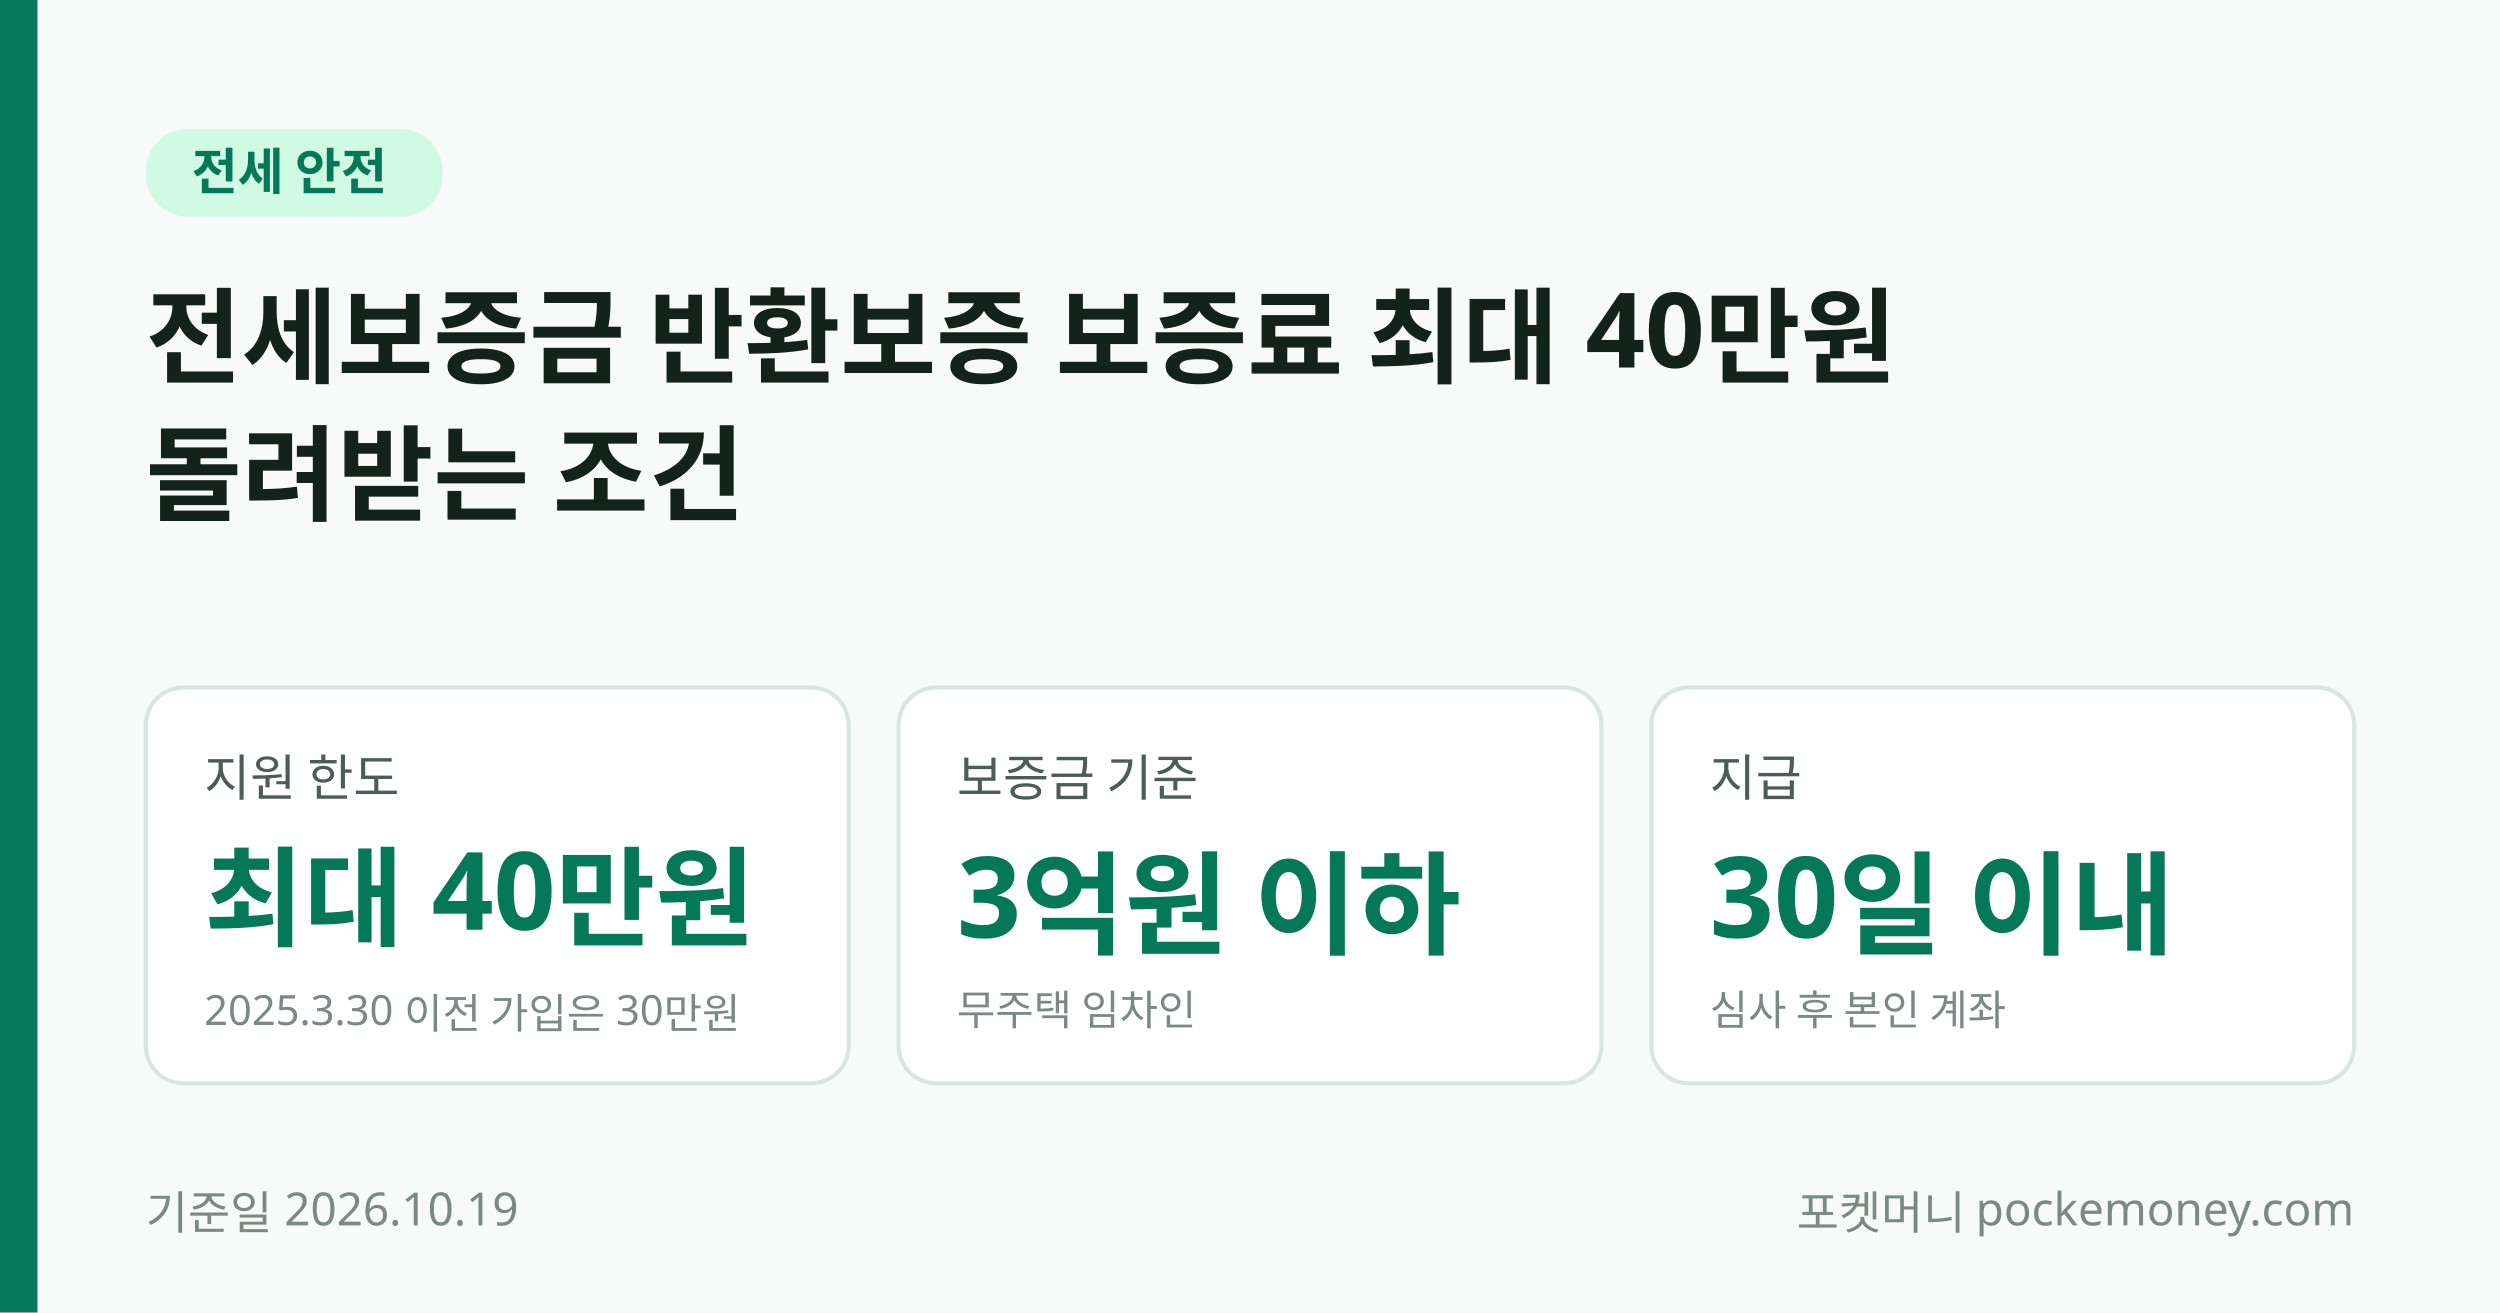
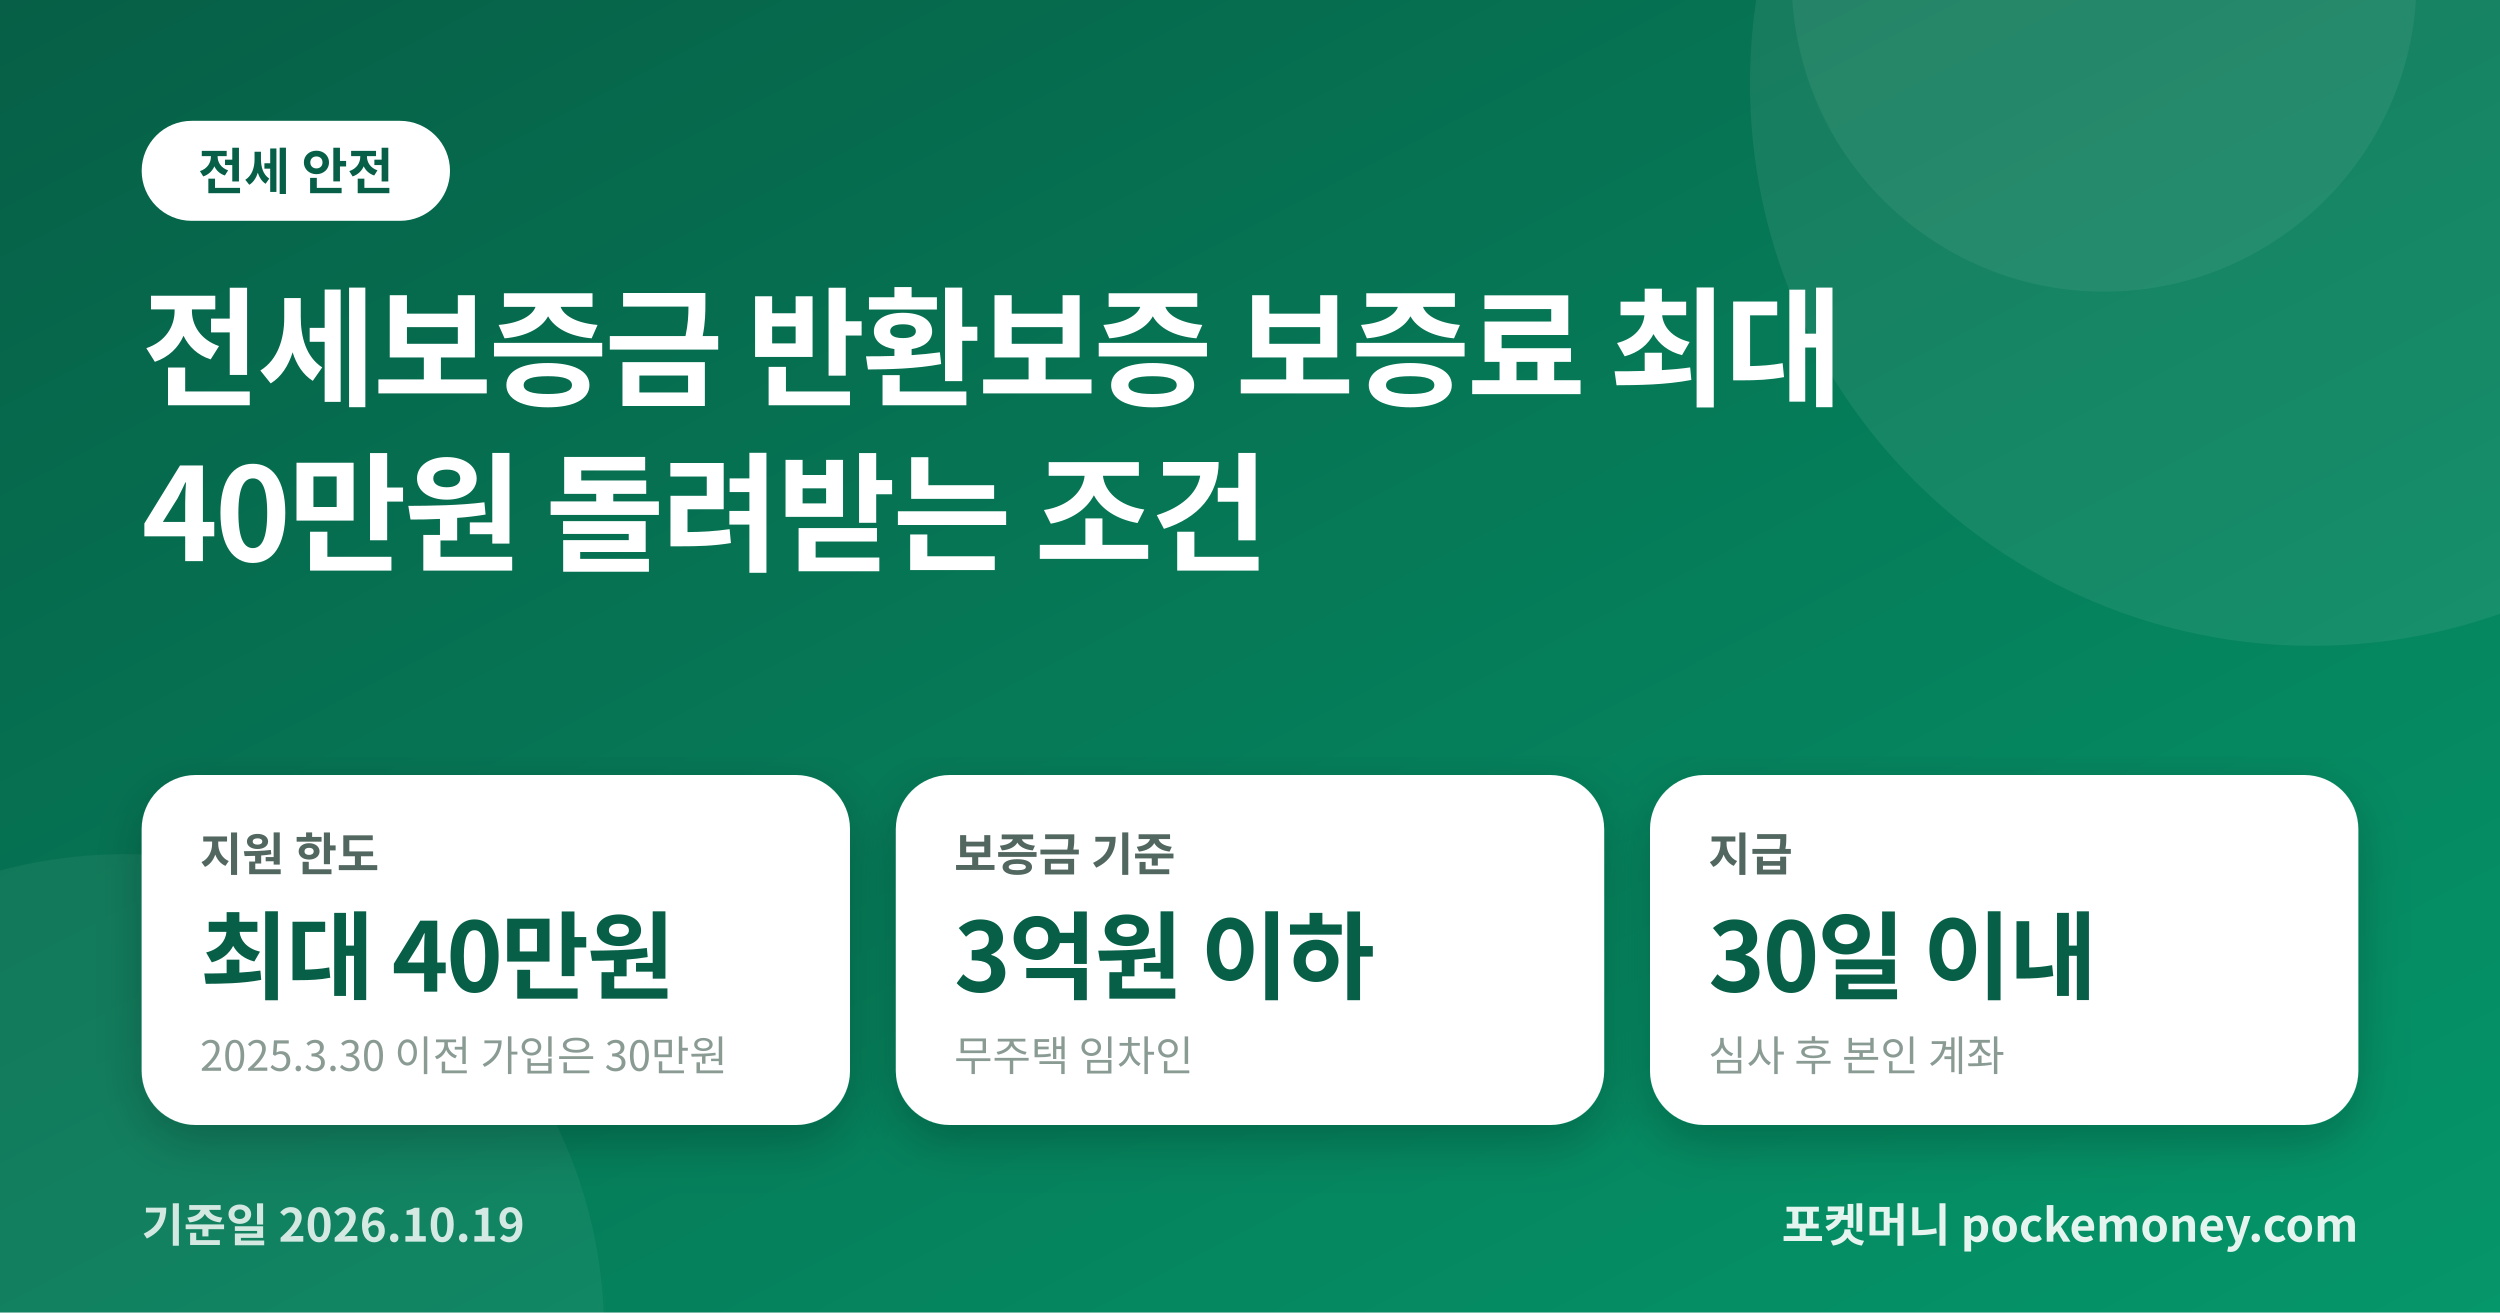
- <svg xmlns="http://www.w3.org/2000/svg" width="1200" height="630" viewBox="0 0 1200 630" role="img" aria-label="전세보증금 반환보증 보증료 최대 40만원 돌려받는 조건">
-   <rect width="1200" height="630" fill="#f7faf8" />
-   <rect x="0" y="0" width="1200" height="630" fill="#f7faf8" />
-   <rect x="0" y="0" width="18" height="630" fill="#047857" />
-   <rect x="70" y="62" rx="20" ry="20" width="142.4" height="42" fill="#d1fae5" />
-   <text x="92" y="91" font-family="NanumGothic, 'Noto Sans KR', sans-serif" font-size="24" font-weight="700" fill="#047857" text-anchor="start">전세 안전</text>
-   <text x="70" y="180" font-family="NanumGothic, 'Noto Sans KR', sans-serif" font-size="50" font-weight="700" fill="#13221b" text-anchor="start">전세보증금 반환보증 보증료 최대 40만원</text>
-   <text x="70" y="246" font-family="NanumGothic, 'Noto Sans KR', sans-serif" font-size="50" font-weight="700" fill="#13221b" text-anchor="start">돌려받는 조건</text>
-   <rect x="70" y="330" width="337.333" height="190" rx="18" fill="#ffffff" stroke="#d9e5df" stroke-width="2" />
-   <text x="98" y="382" font-family="NanumGothic, 'Noto Sans KR', sans-serif" font-size="24" font-weight="400" fill="#4b5d55" text-anchor="start">지원 한도</text>
-   <text x="98" y="450" font-family="NanumGothic, 'Noto Sans KR', sans-serif" font-size="52" font-weight="700" fill="#047857" text-anchor="start">최대 40만원</text>
-   <text x="98" y="492" font-family="NanumGothic, 'Noto Sans KR', sans-serif" font-size="20" font-weight="400" fill="#7a8a83" text-anchor="start">2025.3.30 이전 가입은 30만원</text>
-   <rect x="431.333" y="330" width="337.333" height="190" rx="18" fill="#ffffff" stroke="#d9e5df" stroke-width="2" />
-   <text x="459.333" y="382" font-family="NanumGothic, 'Noto Sans KR', sans-serif" font-size="24" font-weight="400" fill="#4b5d55" text-anchor="start">보증금 기준</text>
-   <text x="459.333" y="450" font-family="NanumGothic, 'Noto Sans KR', sans-serif" font-size="54" font-weight="700" fill="#047857" text-anchor="start">3억원 이하</text>
-   <text x="459.333" y="492" font-family="NanumGothic, 'Noto Sans KR', sans-serif" font-size="20" font-weight="400" fill="#7a8a83" text-anchor="start">무주택 임차인</text>
-   <rect x="792.667" y="330" width="337.333" height="190" rx="18" fill="#ffffff" stroke="#d9e5df" stroke-width="2" />
-   <text x="820.667" y="382" font-family="NanumGothic, 'Noto Sans KR', sans-serif" font-size="24" font-weight="400" fill="#4b5d55" text-anchor="start">지급</text>
-   <text x="820.667" y="450" font-family="NanumGothic, 'Noto Sans KR', sans-serif" font-size="54" font-weight="700" fill="#047857" text-anchor="start">30일 이내</text>
-   <text x="820.667" y="492" font-family="NanumGothic, 'Noto Sans KR', sans-serif" font-size="20" font-weight="400" fill="#7a8a83" text-anchor="start">심사 후 본인 계좌</text>
-   <text x="70" y="590" font-family="NanumGothic, 'Noto Sans KR', sans-serif" font-size="22" font-weight="400" fill="#7a8a83" text-anchor="start">기준일 2026.10.19</text>
-   <text x="1130" y="590" font-family="NanumGothic, 'Noto Sans KR', sans-serif" font-size="22" font-weight="400" fill="#7a8a83" text-anchor="end">포켓머니 pockemoney.com</text>
+ <svg xmlns="http://www.w3.org/2000/svg" width="1200" height="630" viewBox="0 0 1200 630">
+   <defs>
+     <linearGradient id="g" x1="0" y1="0" x2="1" y2="1">
+       <stop offset="0" stop-color="#065f46" />
+       <stop offset="1" stop-color="#059669" />
+     </linearGradient>
+     <filter id="sh" x="-10%" y="-10%" width="120%" height="140%">
+       <feGaussianBlur in="SourceAlpha" stdDeviation="12" />
+       <feOffset dy="8" />
+       <feComponentTransfer>
+         <feFuncA type="linear" slope="0.22" />
+       </feComponentTransfer>
+       <feMerge>
+         <feMergeNode />
+         <feMergeNode in="SourceGraphic" />
+       </feMerge>
+     </filter>
+   </defs>
+   <rect width="1200" height="630" fill="url(#g)" />
+   <circle cx="1110" cy="40" r="270" fill="#fff" fill-opacity="0.07" />
+   <circle cx="1010" cy="-10" r="150" fill="#fff" fill-opacity="0.06" />
+   <circle cx="60" cy="640" r="230" fill="#fff" fill-opacity="0.05" />
+   <rect x="68" y="58" width="148" height="48" rx="24" fill="#fff" />
+   <text x="142" y="91" font-family="Pretendard, 'Noto Sans CJK KR', sans-serif" font-size="24" font-weight="700" fill="#065f46" text-anchor="middle">전세 안전</text>
+   <text x="68" y="190" font-family="Pretendard, 'Noto Sans CJK KR', sans-serif" font-size="62" font-weight="800" fill="#fff" text-anchor="start" letter-spacing="-1.5">전세보증금 반환보증 보증료 최대</text>
+   <text x="68" y="269.36" font-family="Pretendard, 'Noto Sans CJK KR', sans-serif" font-size="62" font-weight="800" fill="#fff" text-anchor="start" letter-spacing="-1.5">40만원 돌려받는 조건</text>
+   <g filter="url(#sh)">
+     <rect x="68" y="372" width="340" height="168" rx="26" fill="#fff" />
+   </g>
+   <text x="96" y="418" font-family="Pretendard, 'Noto Sans CJK KR', sans-serif" font-size="22" font-weight="600" fill="#52675f" text-anchor="start">지원 한도</text>
+   <text x="96" y="476" font-family="Pretendard, 'Noto Sans CJK KR', sans-serif" font-size="46" font-weight="800" fill="#065f46" text-anchor="start" letter-spacing="-1">최대 40만원</text>
+   <text x="96" y="514" font-family="Pretendard, 'Noto Sans CJK KR', sans-serif" font-size="20" font-weight="500" fill="#8a9b94" text-anchor="start">2025.3.30 이전 가입은 30만원</text>
+   <g filter="url(#sh)">
+     <rect x="430" y="372" width="340" height="168" rx="26" fill="#fff" />
+   </g>
+   <text x="458" y="418" font-family="Pretendard, 'Noto Sans CJK KR', sans-serif" font-size="22" font-weight="600" fill="#52675f" text-anchor="start">보증금 기준</text>
+   <text x="458" y="476" font-family="Pretendard, 'Noto Sans CJK KR', sans-serif" font-size="46" font-weight="800" fill="#065f46" text-anchor="start" letter-spacing="-1">3억원 이하</text>
+   <text x="458" y="514" font-family="Pretendard, 'Noto Sans CJK KR', sans-serif" font-size="20" font-weight="500" fill="#8a9b94" text-anchor="start">무주택 임차인</text>
+   <g filter="url(#sh)">
+     <rect x="792" y="372" width="340" height="168" rx="26" fill="#fff" />
+   </g>
+   <text x="820" y="418" font-family="Pretendard, 'Noto Sans CJK KR', sans-serif" font-size="22" font-weight="600" fill="#52675f" text-anchor="start">지급</text>
+   <text x="820" y="476" font-family="Pretendard, 'Noto Sans CJK KR', sans-serif" font-size="46" font-weight="800" fill="#065f46" text-anchor="start" letter-spacing="-1">30일 이내</text>
+   <text x="820" y="514" font-family="Pretendard, 'Noto Sans CJK KR', sans-serif" font-size="20" font-weight="500" fill="#8a9b94" text-anchor="start">심사 후 본인 계좌</text>
+   <text x="68" y="596" font-family="Pretendard, 'Noto Sans CJK KR', sans-serif" font-size="22" font-weight="600" fill="#fff" text-anchor="start" fill-opacity="0.82">기준일 2026.10.19</text>
+   <text x="1132" y="596" font-family="Pretendard, 'Noto Sans CJK KR', sans-serif" font-size="22" font-weight="700" fill="#fff" text-anchor="end" fill-opacity="0.9">포켓머니 pockemoney.com</text>
</svg>
